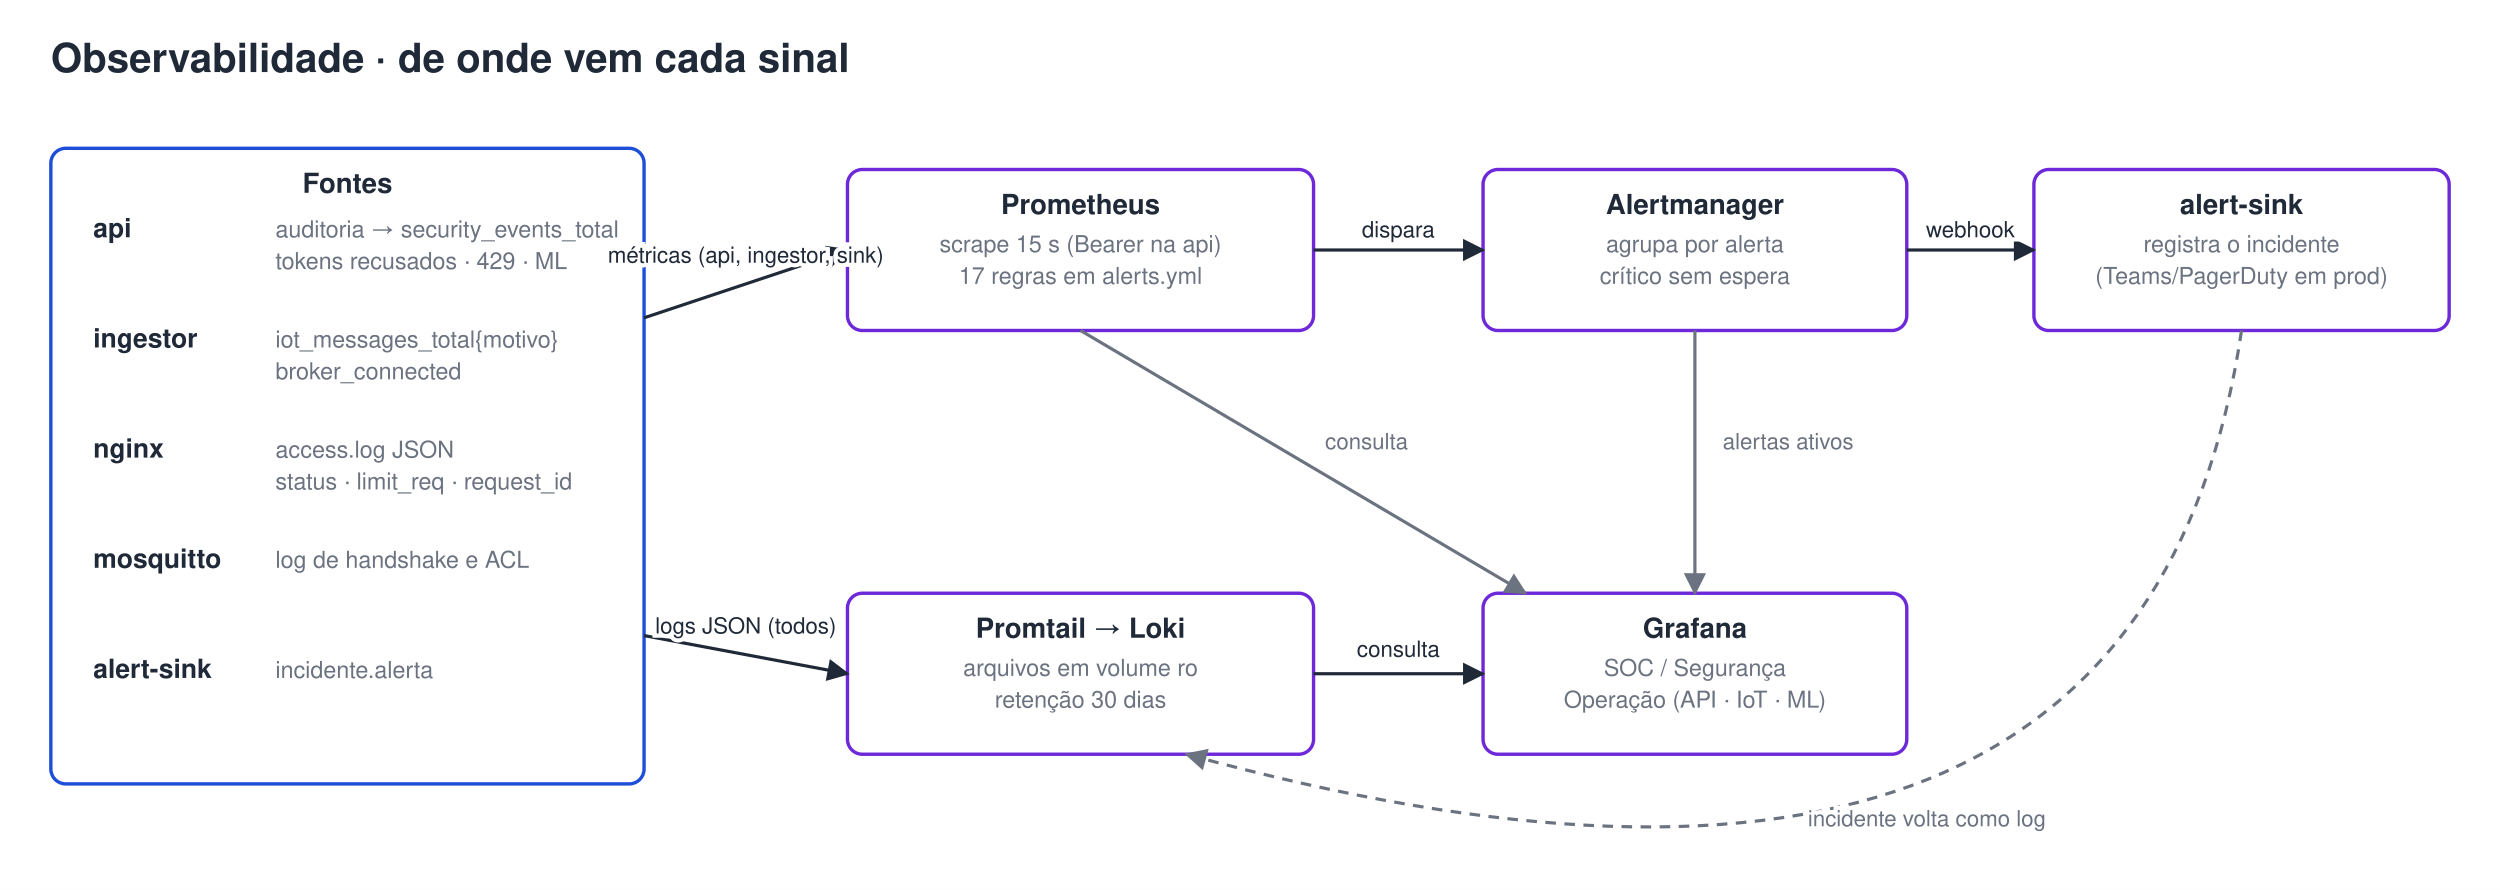
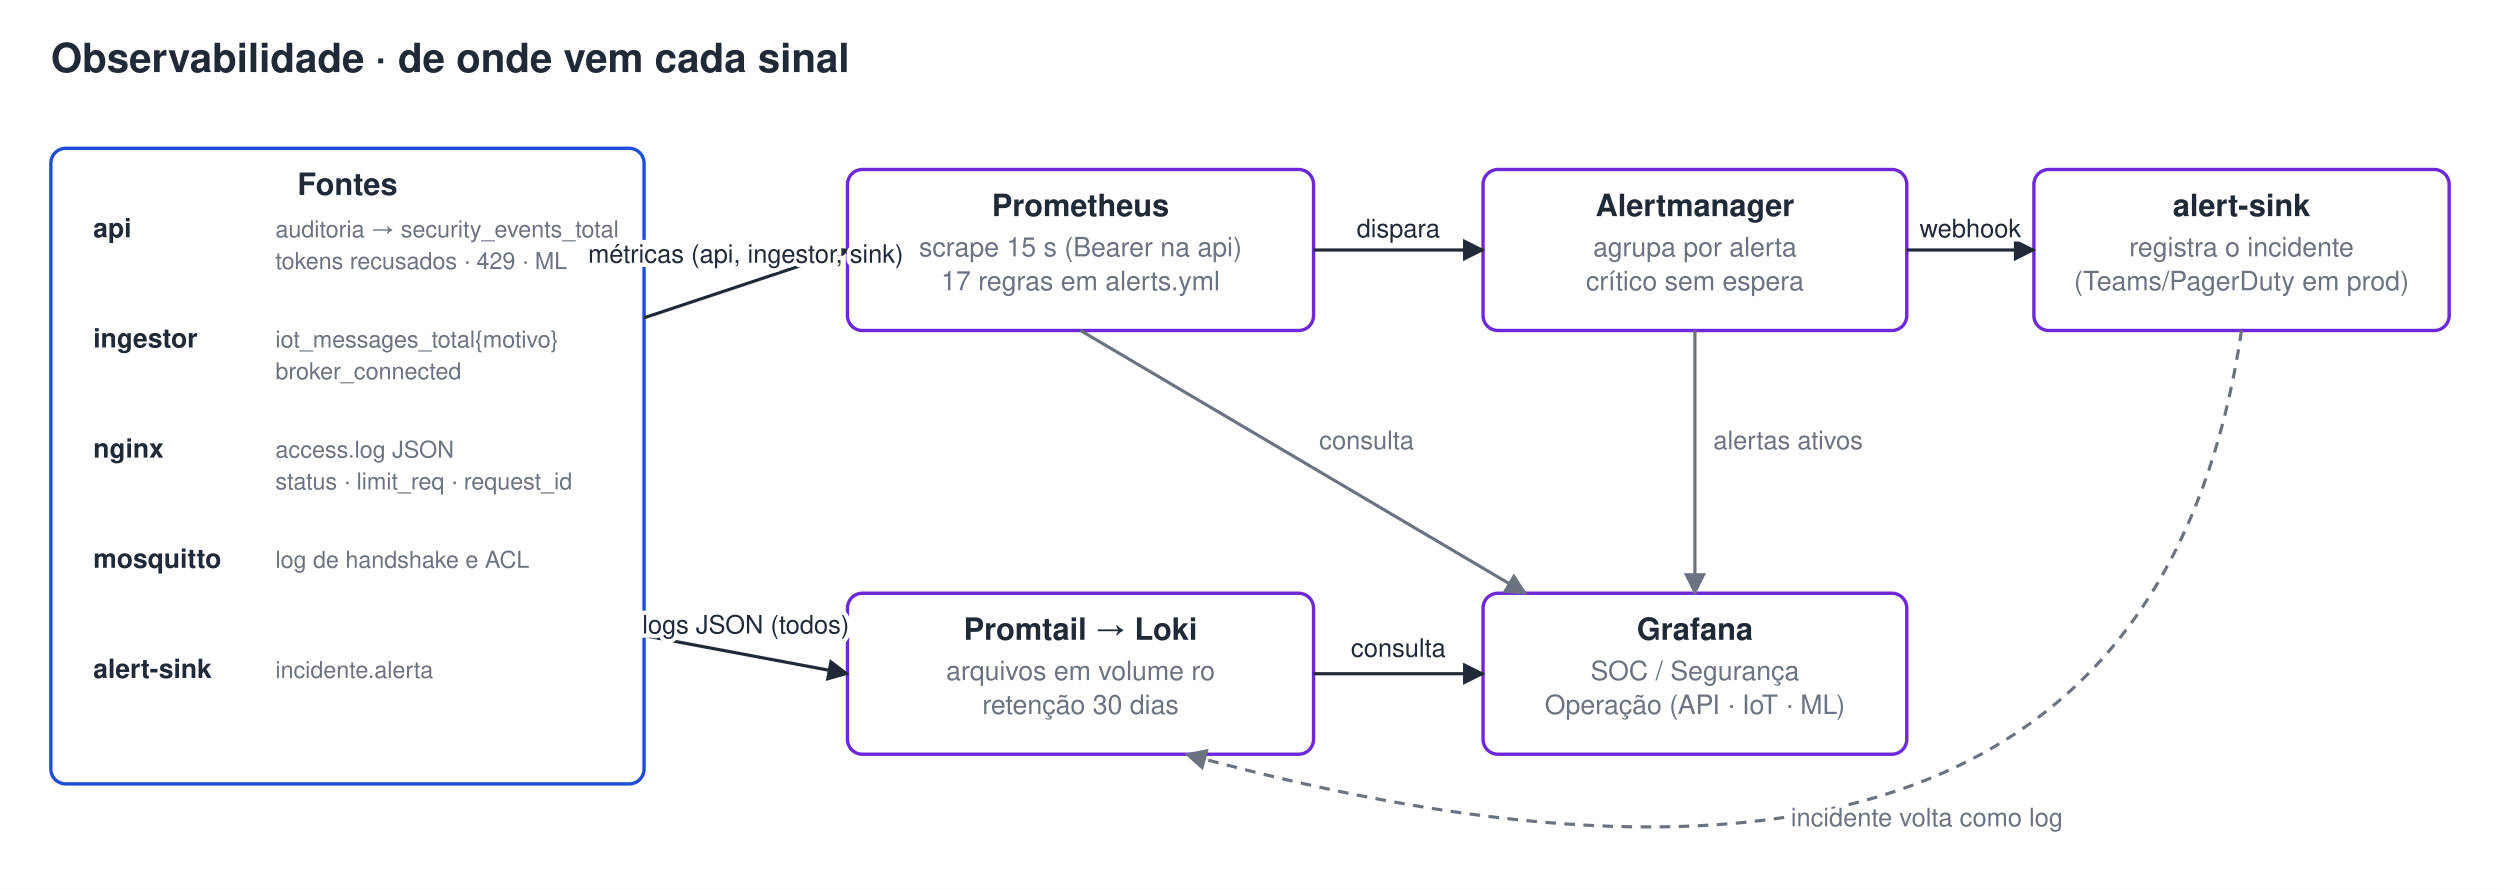
<svg xmlns="http://www.w3.org/2000/svg" viewBox="0 0 1180 420" width="1180" height="420" font-family="Segoe UI, Helvetica, Arial, sans-serif">
  <defs>
    <marker id="seta" viewBox="0 0 10 10" refX="9" refY="5" markerWidth="7" markerHeight="7" orient="auto-start-reverse">
      <path d="M0,0 L10,5 L0,10 z" fill="#1f2937" />
    </marker>
    <marker id="setac" viewBox="0 0 10 10" refX="9" refY="5" markerWidth="7" markerHeight="7" orient="auto-start-reverse">
      <path d="M0,0 L10,5 L0,10 z" fill="#6b7280" />
    </marker>
  </defs>
  <rect width="1180" height="420" fill="#ffffff" />
  <text x="24" y="34" font-size="19" font-weight="700" fill="#1f2937">Observabilidade · de onde vem cada sinal</text>
  <rect x="24" y="70" width="280" height="300" rx="7" fill="#ffffff" stroke="#1d4ed8" stroke-width="1.6" />
-   <text x="164.0" y="91" font-size="13" font-weight="700" text-anchor="middle" fill="#1f2937">Fontes</text>
+   <text x="164.0" y="92" font-size="14.5" font-weight="700" text-anchor="middle" fill="#1f2937">Fontes</text>
  <text x="44" y="112" font-size="12.5" text-anchor="start" font-weight="700" fill="#1f2937">api</text>
  <text x="130" y="112" font-size="11" text-anchor="start" font-weight="400" fill="#6b7280">auditoria → security_events_total</text>
  <text x="130" y="127" font-size="11" text-anchor="start" font-weight="400" fill="#6b7280">tokens recusados · 429 · ML</text>
  <text x="44" y="164" font-size="12.5" text-anchor="start" font-weight="700" fill="#1f2937">ingestor</text>
  <text x="130" y="164" font-size="11" text-anchor="start" font-weight="400" fill="#6b7280">iot_messages_total{motivo}</text>
  <text x="130" y="179" font-size="11" text-anchor="start" font-weight="400" fill="#6b7280">broker_connected</text>
  <text x="44" y="216" font-size="12.5" text-anchor="start" font-weight="700" fill="#1f2937">nginx</text>
  <text x="130" y="216" font-size="11" text-anchor="start" font-weight="400" fill="#6b7280">access.log JSON</text>
  <text x="130" y="231" font-size="11" text-anchor="start" font-weight="400" fill="#6b7280">status · limit_req · request_id</text>
  <text x="44" y="268" font-size="12.5" text-anchor="start" font-weight="700" fill="#1f2937">mosquitto</text>
  <text x="130" y="268" font-size="11" text-anchor="start" font-weight="400" fill="#6b7280">log de handshake e ACL</text>
  <text x="44" y="320" font-size="12.5" text-anchor="start" font-weight="700" fill="#1f2937">alert-sink</text>
  <text x="130" y="320" font-size="11" text-anchor="start" font-weight="400" fill="#6b7280">incidente.alerta</text>
  <rect x="400" y="80" width="220" height="76" rx="7" fill="#ffffff" stroke="#6d28d9" stroke-width="1.6" />
-   <text x="510.0" y="101" font-size="13" font-weight="700" text-anchor="middle" fill="#1f2937">Prometheus</text>
-   <text x="510.0" y="119" font-size="11" text-anchor="middle" fill="#6b7280">scrape 15 s (Bearer na api)</text>
-   <text x="510.0" y="134" font-size="11" text-anchor="middle" fill="#6b7280">17 regras em alerts.yml</text>
+   <text x="510.0" y="102" font-size="14.5" font-weight="700" text-anchor="middle" fill="#1f2937">Prometheus</text>
+   <text x="510.0" y="121" font-size="12.6" text-anchor="middle" fill="#6b7280">scrape 15 s (Bearer na api)</text>
+   <text x="510.0" y="137" font-size="12.6" text-anchor="middle" fill="#6b7280">17 regras em alerts.yml</text>
  <rect x="400" y="280" width="220" height="76" rx="7" fill="#ffffff" stroke="#6d28d9" stroke-width="1.6" />
-   <text x="510.0" y="301" font-size="13" font-weight="700" text-anchor="middle" fill="#1f2937">Promtail → Loki</text>
-   <text x="510.0" y="319" font-size="11" text-anchor="middle" fill="#6b7280">arquivos em volume ro</text>
-   <text x="510.0" y="334" font-size="11" text-anchor="middle" fill="#6b7280">retenção 30 dias</text>
+   <text x="510.0" y="302" font-size="14.5" font-weight="700" text-anchor="middle" fill="#1f2937">Promtail → Loki</text>
+   <text x="510.0" y="321" font-size="12.6" text-anchor="middle" fill="#6b7280">arquivos em volume ro</text>
+   <text x="510.0" y="337" font-size="12.6" text-anchor="middle" fill="#6b7280">retenção 30 dias</text>
  <rect x="700" y="80" width="200" height="76" rx="7" fill="#ffffff" stroke="#6d28d9" stroke-width="1.6" />
-   <text x="800.0" y="101" font-size="13" font-weight="700" text-anchor="middle" fill="#1f2937">Alertmanager</text>
-   <text x="800.0" y="119" font-size="11" text-anchor="middle" fill="#6b7280">agrupa por alerta</text>
-   <text x="800.0" y="134" font-size="11" text-anchor="middle" fill="#6b7280">crítico sem espera</text>
+   <text x="800.0" y="102" font-size="14.5" font-weight="700" text-anchor="middle" fill="#1f2937">Alertmanager</text>
+   <text x="800.0" y="121" font-size="12.6" text-anchor="middle" fill="#6b7280">agrupa por alerta</text>
+   <text x="800.0" y="137" font-size="12.6" text-anchor="middle" fill="#6b7280">crítico sem espera</text>
  <rect x="960" y="80" width="196" height="76" rx="7" fill="#ffffff" stroke="#6d28d9" stroke-width="1.6" />
-   <text x="1058.0" y="101" font-size="13" font-weight="700" text-anchor="middle" fill="#1f2937">alert-sink</text>
-   <text x="1058.0" y="119" font-size="11" text-anchor="middle" fill="#6b7280">registra o incidente</text>
-   <text x="1058.0" y="134" font-size="11" text-anchor="middle" fill="#6b7280">(Teams/PagerDuty em prod)</text>
+   <text x="1058.0" y="102" font-size="14.5" font-weight="700" text-anchor="middle" fill="#1f2937">alert-sink</text>
+   <text x="1058.0" y="121" font-size="12.6" text-anchor="middle" fill="#6b7280">registra o incidente</text>
+   <text x="1058.0" y="137" font-size="12.6" text-anchor="middle" fill="#6b7280">(Teams/PagerDuty em prod)</text>
  <rect x="700" y="280" width="200" height="76" rx="7" fill="#ffffff" stroke="#6d28d9" stroke-width="1.6" />
-   <text x="800.0" y="301" font-size="13" font-weight="700" text-anchor="middle" fill="#1f2937">Grafana</text>
-   <text x="800.0" y="319" font-size="11" text-anchor="middle" fill="#6b7280">SOC / Segurança</text>
-   <text x="800.0" y="334" font-size="11" text-anchor="middle" fill="#6b7280">Operação (API · IoT · ML)</text>
+   <text x="800.0" y="302" font-size="14.5" font-weight="700" text-anchor="middle" fill="#1f2937">Grafana</text>
+   <text x="800.0" y="321" font-size="12.6" text-anchor="middle" fill="#6b7280">SOC / Segurança</text>
+   <text x="800.0" y="337" font-size="12.6" text-anchor="middle" fill="#6b7280">Operação (API · IoT · ML)</text>
  <line x1="304" y1="150" x2="400" y2="118" stroke="#1f2937" stroke-width="1.5" marker-end="url(#seta)" />
-   <text x="352.0" y="124.0" font-size="10.5" text-anchor="middle" fill="#1f2937" paint-order="stroke" stroke="#ffffff" stroke-width="4">métricas (api, ingestor, sink)</text>
+   <text x="352.0" y="124.0" font-size="12" text-anchor="middle" fill="#1f2937" paint-order="stroke" stroke="#ffffff" stroke-width="4">métricas (api, ingestor, sink)</text>
  <line x1="304" y1="300" x2="400" y2="318" stroke="#1f2937" stroke-width="1.5" marker-end="url(#seta)" />
-   <text x="352.0" y="299.0" font-size="10.5" text-anchor="middle" fill="#1f2937" paint-order="stroke" stroke="#ffffff" stroke-width="4">logs JSON (todos)</text>
+   <text x="352.0" y="299.0" font-size="12" text-anchor="middle" fill="#1f2937" paint-order="stroke" stroke="#ffffff" stroke-width="4">logs JSON (todos)</text>
  <line x1="620" y1="118" x2="700" y2="118" stroke="#1f2937" stroke-width="1.5" marker-end="url(#seta)" />
-   <text x="660.0" y="112.0" font-size="10.5" text-anchor="middle" fill="#1f2937" paint-order="stroke" stroke="#ffffff" stroke-width="4">dispara</text>
+   <text x="660.0" y="112.0" font-size="12" text-anchor="middle" fill="#1f2937" paint-order="stroke" stroke="#ffffff" stroke-width="4">dispara</text>
  <line x1="900" y1="118" x2="960" y2="118" stroke="#1f2937" stroke-width="1.5" marker-end="url(#seta)" />
-   <text x="930.0" y="112.0" font-size="10.5" text-anchor="middle" fill="#1f2937" paint-order="stroke" stroke="#ffffff" stroke-width="4">webhook</text>
+   <text x="930.0" y="112.0" font-size="12" text-anchor="middle" fill="#1f2937" paint-order="stroke" stroke="#ffffff" stroke-width="4">webhook</text>
  <line x1="620" y1="318" x2="700" y2="318" stroke="#1f2937" stroke-width="1.5" marker-end="url(#seta)" />
-   <text x="660.0" y="310.0" font-size="10.5" text-anchor="middle" fill="#1f2937" paint-order="stroke" stroke="#ffffff" stroke-width="4">consulta</text>
+   <text x="660.0" y="310.0" font-size="12" text-anchor="middle" fill="#1f2937" paint-order="stroke" stroke="#ffffff" stroke-width="4">consulta</text>
  <line x1="510" y1="156" x2="720" y2="280" stroke="#6b7280" stroke-width="1.5" marker-end="url(#setac)" />
-   <text x="645.0" y="212.0" font-size="10.5" text-anchor="middle" fill="#6b7280" paint-order="stroke" stroke="#ffffff" stroke-width="4">consulta</text>
+   <text x="645.0" y="212.0" font-size="12" text-anchor="middle" fill="#6b7280" paint-order="stroke" stroke="#ffffff" stroke-width="4">consulta</text>
  <line x1="800" y1="156" x2="800" y2="280" stroke="#6b7280" stroke-width="1.5" marker-end="url(#setac)" />
-   <text x="844.0" y="212.0" font-size="10.5" text-anchor="middle" fill="#6b7280" paint-order="stroke" stroke="#ffffff" stroke-width="4">alertas ativos</text>
+   <text x="844.0" y="212.0" font-size="12" text-anchor="middle" fill="#6b7280" paint-order="stroke" stroke="#ffffff" stroke-width="4">alertas ativos</text>
  <path d="M1058,156 Q1010,480 560,356" fill="none" stroke="#6b7280" stroke-width="1.5" stroke-dasharray="5 4" marker-end="url(#setac)" />
-   <text x="909.5" y="390.0" font-size="10.5" text-anchor="middle" fill="#6b7280" paint-order="stroke" stroke="#ffffff" stroke-width="4">incidente volta como log</text>
+   <text x="909.5" y="390.0" font-size="12" text-anchor="middle" fill="#6b7280" paint-order="stroke" stroke="#ffffff" stroke-width="4">incidente volta como log</text>
</svg>
